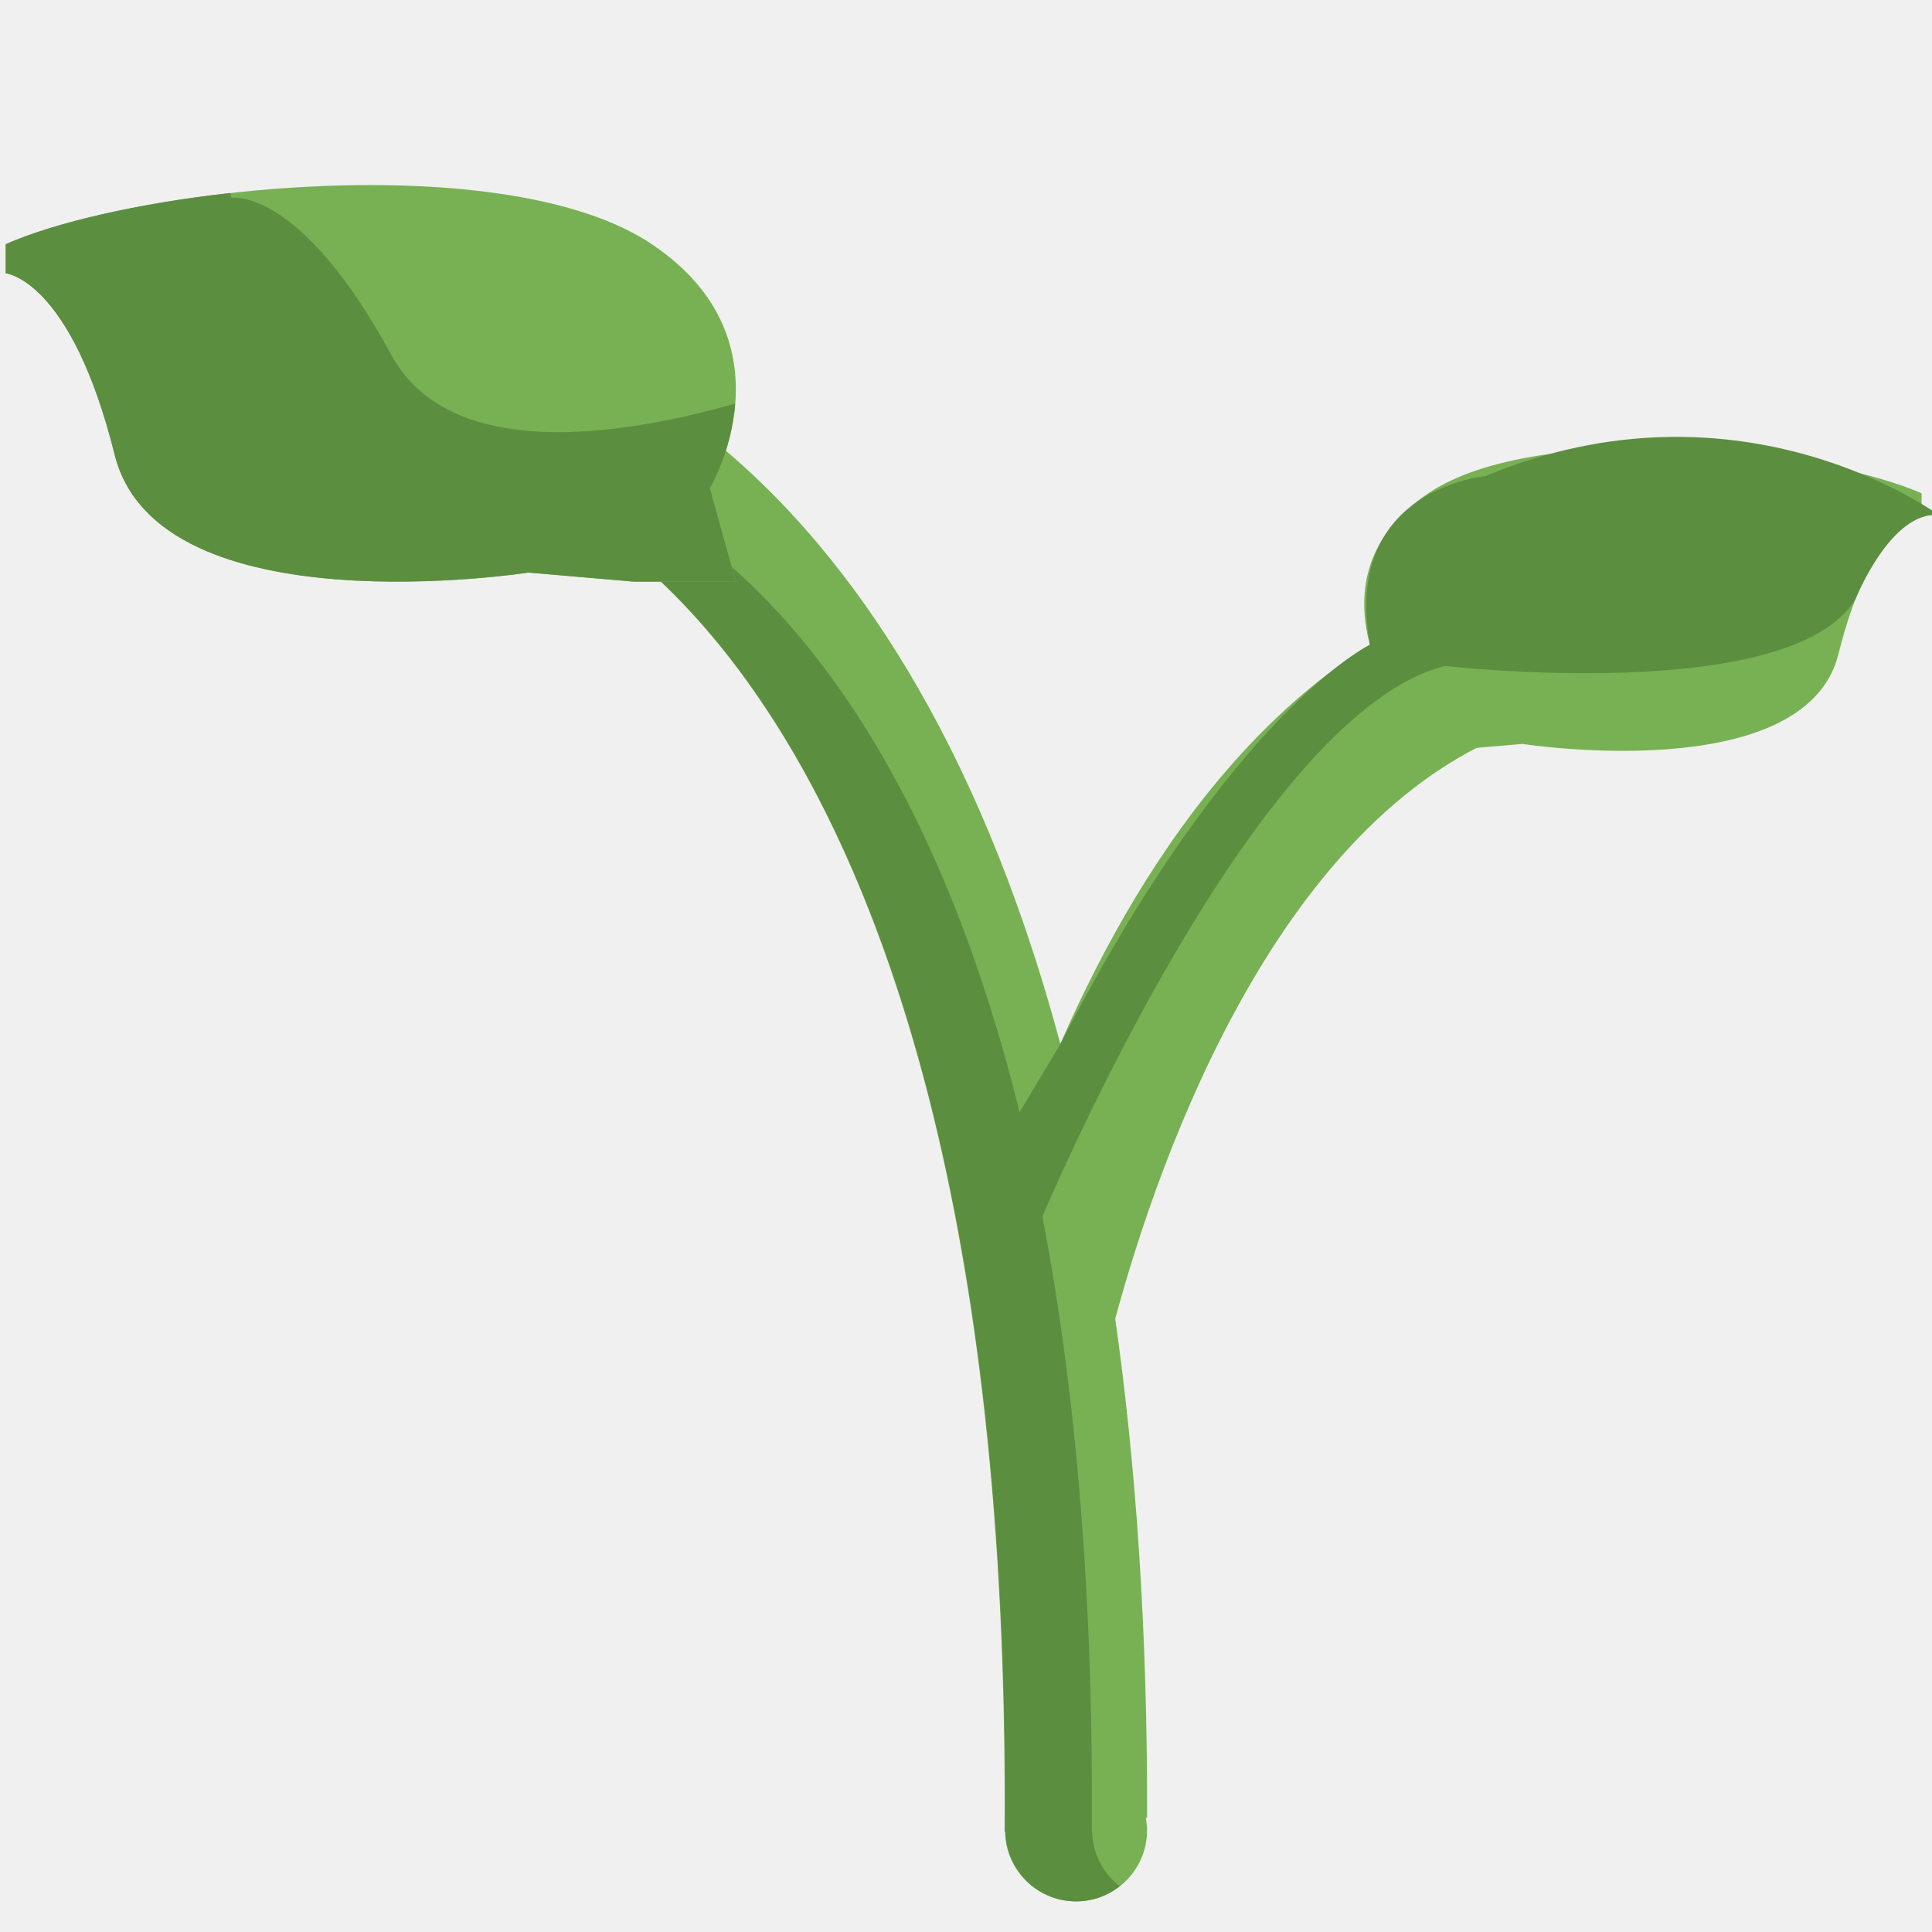
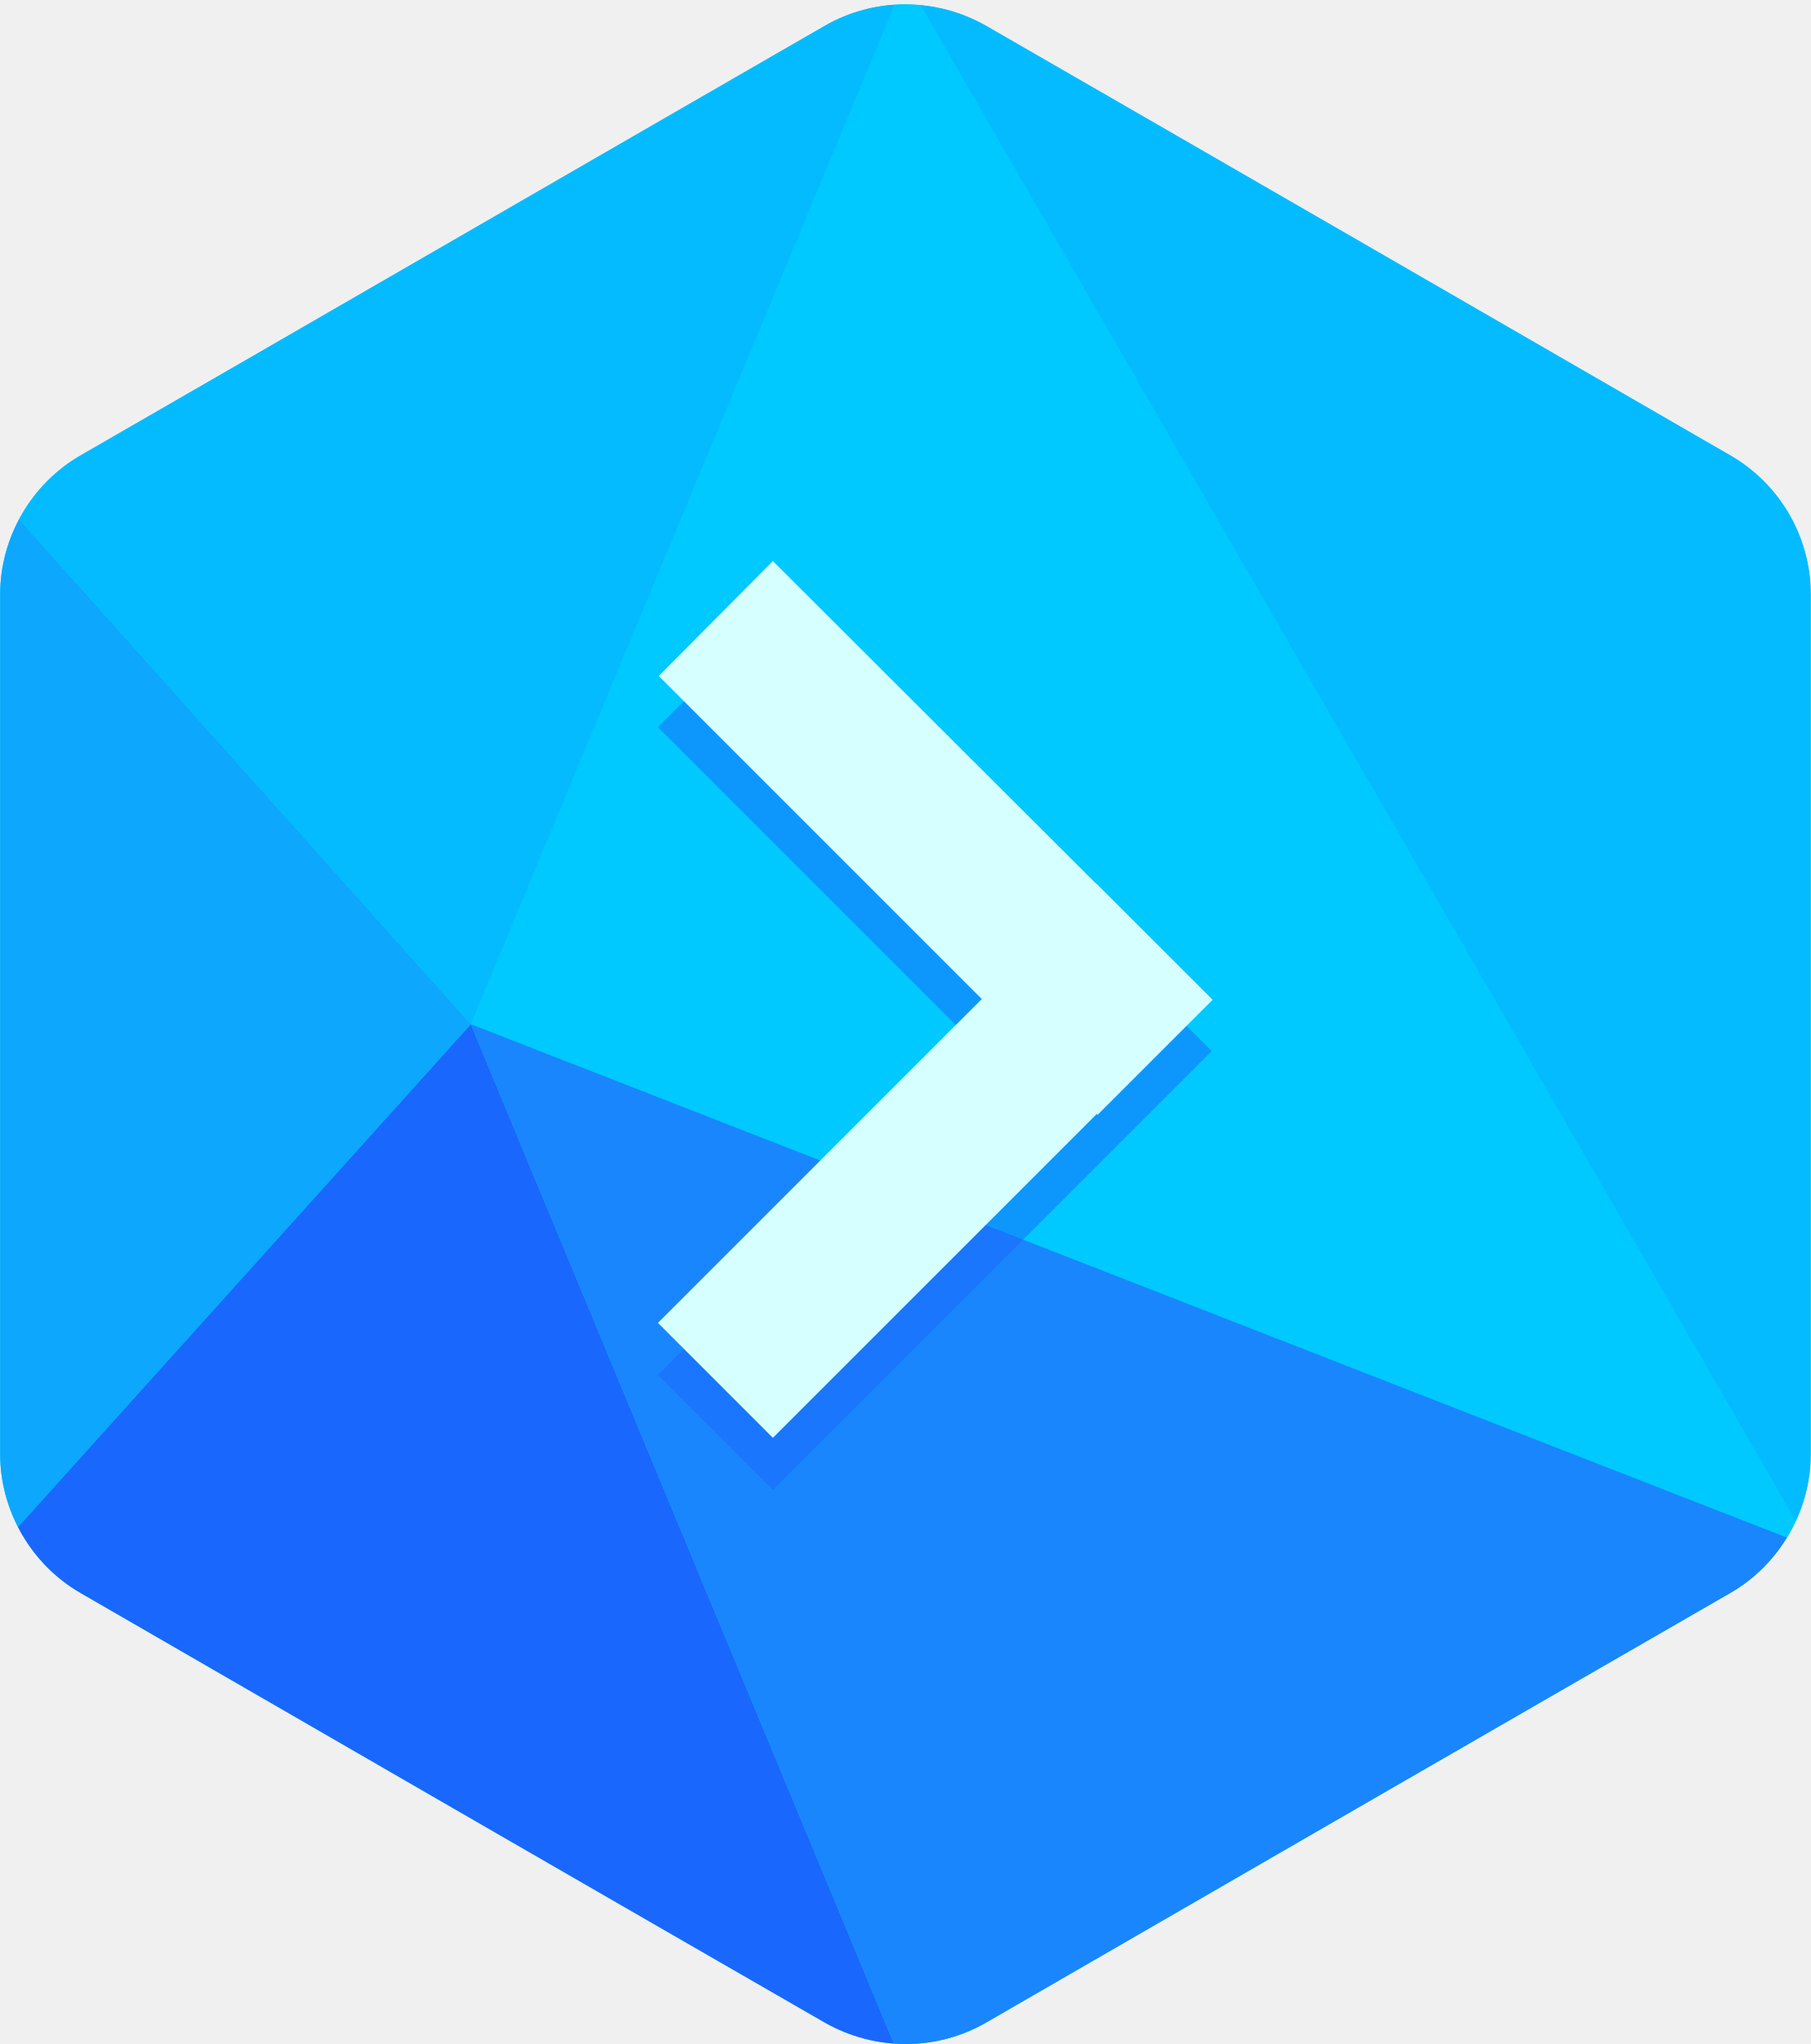
- <svg xmlns="http://www.w3.org/2000/svg" aria-hidden="true" role="img" class="iconify iconify--emojione-v1" width="32" height="32" preserveAspectRatio="xMidYMid meet" viewBox="0 0 64 64">
-   <path fill="#78b153" d="m51.35 23.833l-1.205-4.569c-7.489 1.967-12.176 8.813-15.02 15.316c-5.55-20.679-17.262-23.267-17.923-23.392l-.885 4.64c.173.034 17.234 3.809 16.961 44.854c0 0 .001-.004.016-.006a2.35 2.35 0 0 0 2.349 2.31a2.355 2.355 0 0 0 2.355-2.354c0-.142-.018-.275-.041-.409l.041-.008c.018-6.287-.378-11.746-1.054-16.53c1.418-5.252 5.631-17.552 14.403-19.852" />
-   <path fill="#5c8e3f" d="M36.17 60.676c-.004.002-.001.004-.001.004c.267-41.04-16.794-44.819-16.967-44.852l.702-3.656c-1.486-.724-2.506-.949-2.689-.984l-.885 4.64c.173.034 17.234 3.809 16.961 44.854c0 0 .001-.004.016-.006a2.35 2.35 0 0 0 2.349 2.31c.545 0 1.038-.192 1.439-.503a2.334 2.334 0 0 1-.916-1.807" />
-   <path fill="#78b153" d="M45.846 22.513s-2.202-3.703 1.468-6.172c3.673-2.468 13.04-1.458 16.34 0v.736s-1.649.147-2.752 4.586c-1.104 4.44-10.466 2.98-10.466 2.98l-2.662.23h-2.587l.659-2.36m-22.33-6.342s2.886-4.85-1.922-8.08C16.785 4.857 4.524 6.18.19 8.091v.964s2.163.192 3.609 6.01c1.447 5.814 13.706 3.903 13.706 3.903l3.489.301h3.381l-.859-3.092" />
-   <path fill="#5c8e3f" d="M24.353 13.37c-3.802 1.08-9.459 1.952-11.397-1.624c-3.02-5.567-5.285-5.192-5.285-5.192l-.043-.161c-3.055.341-5.809.976-7.439 1.695v.964s2.163.192 3.609 6.01c1.447 5.815 13.706 3.904 13.706 3.904l3.489.3h3.381l-.859-3.091s.714-1.199.838-2.801M34.17 41.14s7.114-17.411 13.698-19.08c0 0 11.403 1.318 13.592-2.2c0 0 1.173-2.948 2.764-2.796c0 0-6.511-4.845-15.03-1.287c0 0-4.75.402-3.813 5.58c0 0-4.599 2.203-10.252 13.224l-2.249 3.755l1.286 2.801" />
+ <svg xmlns="http://www.w3.org/2000/svg" aria-hidden="true" role="img" class="iconify iconify--logos" width="28.35" height="32" preserveAspectRatio="xMidYMid meet" viewBox="0 0 256 289">
+   <defs>
+     <path id="IconifyId182928c10f2722587406" d="M116.612 3.643C92.293 17.641 35.707 50.383 11.389 64.38C4.389 68.414 0 76.006 0 84.073v121.476c0 8.066 4.389 15.659 11.389 19.692c24.2 13.998 80.904 46.739 105.223 60.738c7.117 4.032 15.777 4.032 22.776 0c24.201-13.999 80.905-46.74 105.223-60.738C251.61 221.208 256 213.615 256 205.549V84.073c0-8.185-4.39-15.659-11.389-19.693c-24.2-13.997-80.904-46.739-105.223-60.737A23.181 23.181 0 0 0 127.955.618a22.689 22.689 0 0 0-11.343 3.025Z" />
+   </defs>
+   <mask id="IconifyId182928c10f2722587407" fill="#fff">
+     <use href="#IconifyId182928c10f2722587406" />
+   </mask>
+   <use fill="#00C9FF" href="#IconifyId182928c10f2722587406" />
+   <g mask="url(#IconifyId182928c10f2722587407)">
+     <path fill="#1A67FD" d="M66.55 144.811L128 292.859L0 218.716z" />
+     <path fill="#0DA7FE" d="M66.55 144.811L0 70.431v148.285z" />
+     <path fill="#00C9FF" d="M66.55 144.811L128-3l128 221.716z" />
+     <path fill="#05BBFF" d="M66.55 144.811L128-3L0 70.431z" />
+     <path fill="#1A86FD" d="m128 292.859l128-74.143l-189.45-73.905z" />
+     <path fill="#05BBFF" d="M256 218.716V70.905L128-3z" />
+     <path fill="#1A67FD" fill-opacity=".5" d="m155.047 132.355l16.252 16.252l-8.067 8.067l-8.185 8.185l-45.791 45.791l-16.251-16.253l45.79-45.79l-45.79-45.791l16.251-16.252z" />
+     <path fill="#D6FFFF" d="M171.299 141.252L155.047 125l-62.042 62.043l16.252 16.252z" />
+     <path fill="#D6FFFF" d="M109.257 79.328L93.123 95.58l62.043 62.043l16.252-16.253c-.12-.118-62.161-62.042-62.161-62.042" />
+   </g>
</svg>
